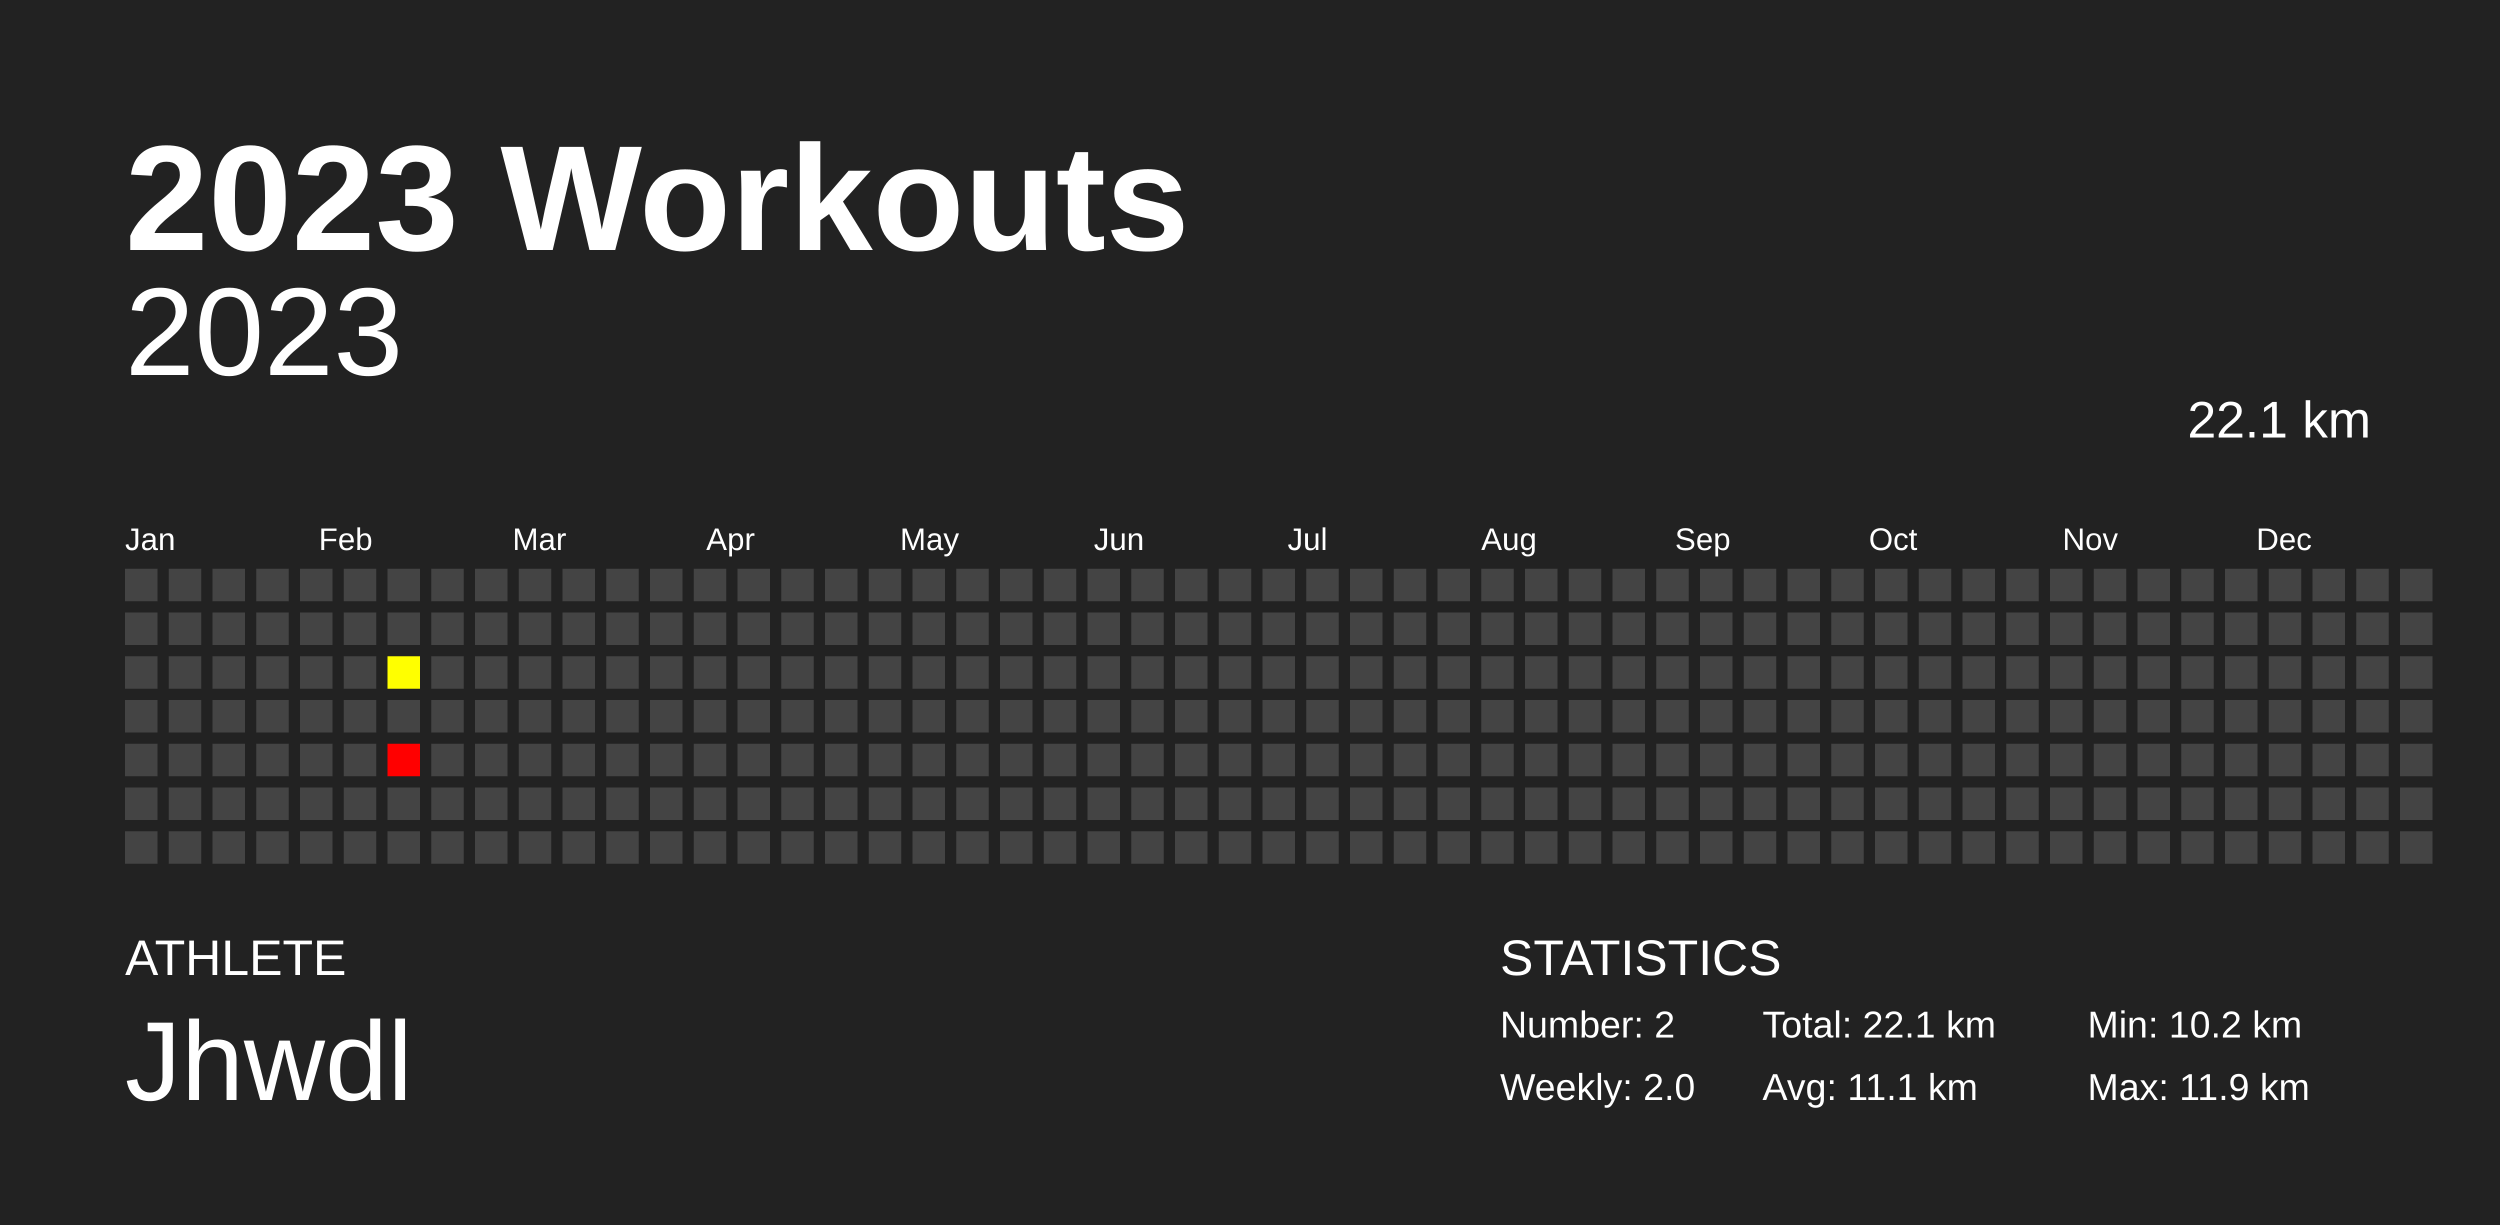
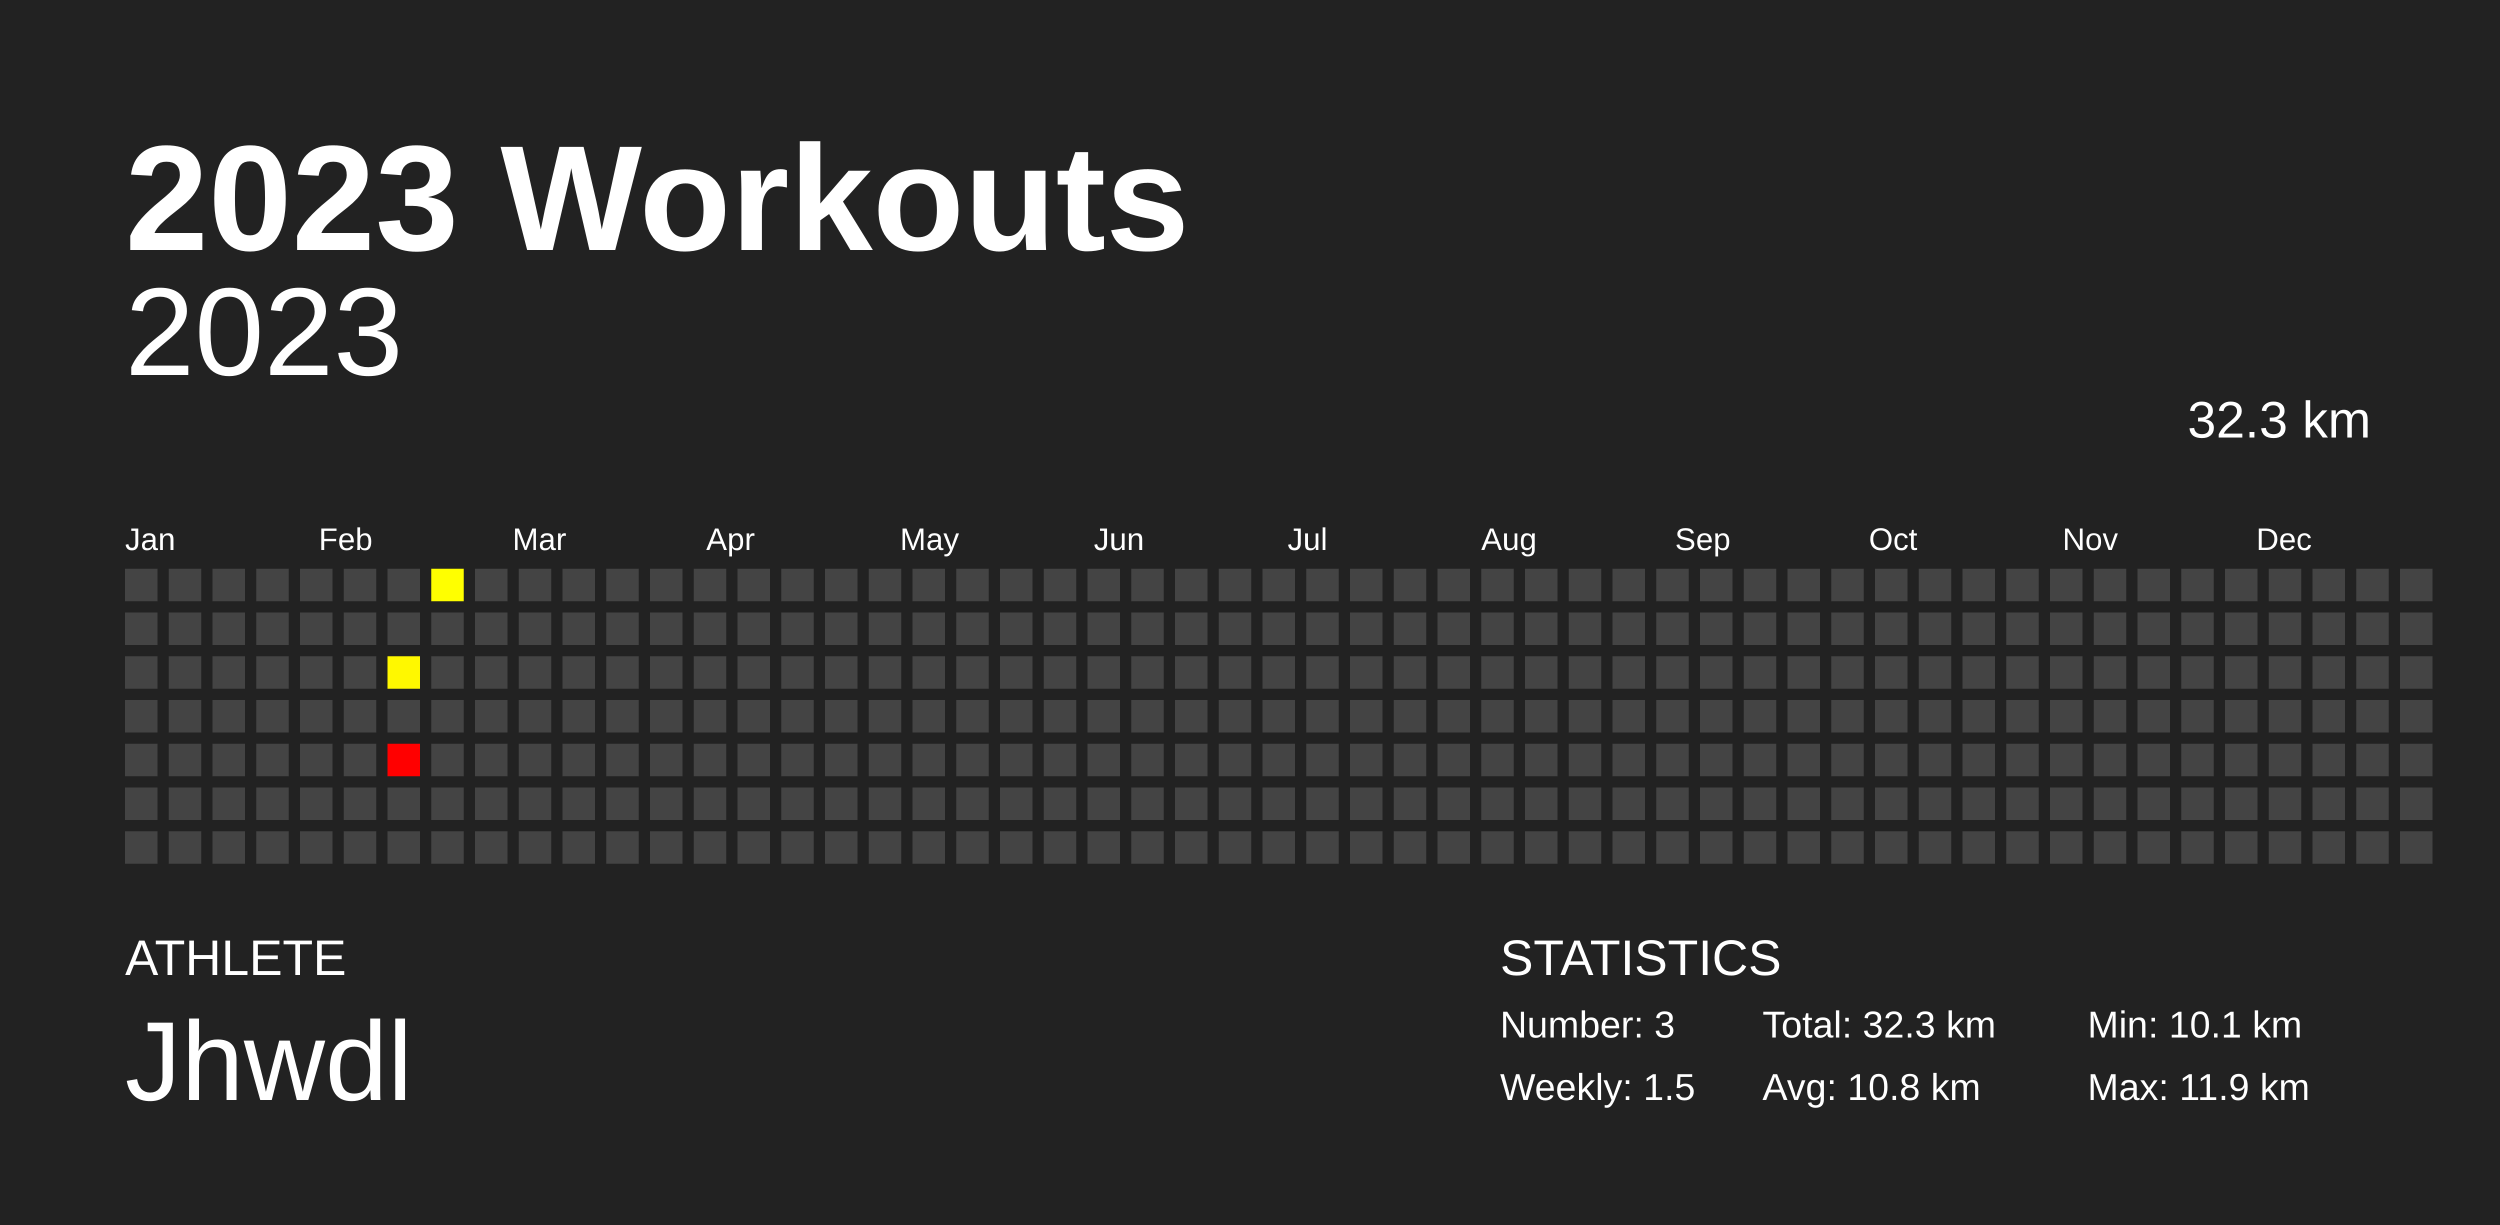
<svg xmlns="http://www.w3.org/2000/svg" baseProfile="full" height="98mm" version="1.1" viewBox="0,0,200,98" width="200mm">
  <defs />
  <rect fill="#222222" height="98" width="200" x="0" y="0" />
  <text fill="#FFFFFF" style="font-size:12px; font-family:Arial; font-weight:bold;" x="10" y="20">2023 Workouts</text>
  <text fill="#FFFFFF" style="font-size:4px; font-family:Arial" x="10" y="78">ATHLETE</text>
  <text fill="#FFFFFF" style="font-size:9px; font-family:Arial" x="10" y="88">Jhwdl</text>
  <text fill="#FFFFFF" style="font-size:4px; font-family:Arial" x="120" y="78">STATISTICS</text>
-   <text fill="#FFFFFF" style="font-size:3px; font-family:Arial" x="120" y="83">Number: 2</text>
-   <text fill="#FFFFFF" style="font-size:3px; font-family:Arial" x="120" y="88">Weekly: 2.0</text>
-   <text fill="#FFFFFF" style="font-size:3px; font-family:Arial" x="141" y="83">Total: 22.1 km</text>
-   <text fill="#FFFFFF" style="font-size:3px; font-family:Arial" x="141" y="88">Avg: 11.1 km</text>
-   <text fill="#FFFFFF" style="font-size:3px; font-family:Arial" x="167" y="83">Min: 10.2 km</text>
+   <text fill="#FFFFFF" style="font-size:3px; font-family:Arial" x="120" y="83">Number: 3</text>
+   <text fill="#FFFFFF" style="font-size:3px; font-family:Arial" x="120" y="88">Weekly: 1.5</text>
+   <text fill="#FFFFFF" style="font-size:3px; font-family:Arial" x="141" y="83">Total: 32.3 km</text>
+   <text fill="#FFFFFF" style="font-size:3px; font-family:Arial" x="141" y="88">Avg: 10.8 km</text>
+   <text fill="#FFFFFF" style="font-size:3px; font-family:Arial" x="167" y="83">Min: 10.1 km</text>
  <text fill="#FFFFFF" style="font-size:3px; font-family:Arial" x="167" y="88">Max: 11.9 km</text>
  <text alignment-baseline="hanging" fill="#FFFFFF" style="font-size:10.0px; font-family:Arial;" x="10" y="30">2023</text>
-   <text alignment-baseline="hanging" fill="#FFFFFF" style="font-size:4.125px; font-family:Arial;" x="175" y="35">22.1 km</text>
+   <text alignment-baseline="hanging" fill="#FFFFFF" style="font-size:4.125px; font-family:Arial;" x="175" y="35">32.3 km</text>
  <text fill="#FFFFFF" style="font-size:2.5px; font-family:Arial" x="10.0" y="44">Jan</text>
  <text fill="#FFFFFF" style="font-size:2.5px; font-family:Arial" x="25.5" y="44">Feb</text>
  <text fill="#FFFFFF" style="font-size:2.5px; font-family:Arial" x="41.0" y="44">Mar</text>
  <text fill="#FFFFFF" style="font-size:2.5px; font-family:Arial" x="56.5" y="44">Apr</text>
  <text fill="#FFFFFF" style="font-size:2.5px; font-family:Arial" x="72.0" y="44">May</text>
  <text fill="#FFFFFF" style="font-size:2.5px; font-family:Arial" x="87.5" y="44">Jun</text>
  <text fill="#FFFFFF" style="font-size:2.5px; font-family:Arial" x="103.0" y="44">Jul</text>
  <text fill="#FFFFFF" style="font-size:2.5px; font-family:Arial" x="118.5" y="44">Aug</text>
  <text fill="#FFFFFF" style="font-size:2.5px; font-family:Arial" x="134.0" y="44">Sep</text>
  <text fill="#FFFFFF" style="font-size:2.5px; font-family:Arial" x="149.5" y="44">Oct</text>
  <text fill="#FFFFFF" style="font-size:2.5px; font-family:Arial" x="165.0" y="44">Nov</text>
  <text fill="#FFFFFF" style="font-size:2.5px; font-family:Arial" x="180.5" y="44">Dec</text>
  <rect fill="#444444" height="2.6" width="2.6" x="10.0" y="45.5" />
  <rect fill="#444444" height="2.6" width="2.6" x="10.0" y="49.0" />
  <rect fill="#444444" height="2.6" width="2.6" x="10.0" y="52.5" />
  <rect fill="#444444" height="2.6" width="2.6" x="10.0" y="56.0" />
  <rect fill="#444444" height="2.6" width="2.6" x="10.0" y="59.5" />
  <rect fill="#444444" height="2.6" width="2.6" x="10.0" y="63.0" />
  <rect fill="#444444" height="2.6" width="2.6" x="10.0" y="66.5" />
  <rect fill="#444444" height="2.6" width="2.6" x="13.5" y="45.5" />
  <rect fill="#444444" height="2.6" width="2.6" x="13.5" y="49.0" />
  <rect fill="#444444" height="2.6" width="2.6" x="13.5" y="52.5" />
  <rect fill="#444444" height="2.6" width="2.6" x="13.5" y="56.0" />
  <rect fill="#444444" height="2.6" width="2.6" x="13.5" y="59.5" />
  <rect fill="#444444" height="2.6" width="2.6" x="13.5" y="63.0" />
  <rect fill="#444444" height="2.6" width="2.6" x="13.5" y="66.5" />
  <rect fill="#444444" height="2.6" width="2.6" x="17.0" y="45.5" />
  <rect fill="#444444" height="2.6" width="2.6" x="17.0" y="49.0" />
  <rect fill="#444444" height="2.6" width="2.6" x="17.0" y="52.5" />
  <rect fill="#444444" height="2.6" width="2.6" x="17.0" y="56.0" />
  <rect fill="#444444" height="2.6" width="2.6" x="17.0" y="59.5" />
  <rect fill="#444444" height="2.6" width="2.6" x="17.0" y="63.0" />
  <rect fill="#444444" height="2.6" width="2.6" x="17.0" y="66.5" />
  <rect fill="#444444" height="2.6" width="2.6" x="20.5" y="45.5" />
  <rect fill="#444444" height="2.6" width="2.6" x="20.5" y="49.0" />
  <rect fill="#444444" height="2.6" width="2.6" x="20.5" y="52.5" />
  <rect fill="#444444" height="2.6" width="2.6" x="20.5" y="56.0" />
  <rect fill="#444444" height="2.6" width="2.6" x="20.5" y="59.5" />
  <rect fill="#444444" height="2.6" width="2.6" x="20.5" y="63.0" />
  <rect fill="#444444" height="2.6" width="2.6" x="20.5" y="66.5" />
  <rect fill="#444444" height="2.6" width="2.6" x="24.0" y="45.5" />
  <rect fill="#444444" height="2.6" width="2.6" x="24.0" y="49.0" />
  <rect fill="#444444" height="2.6" width="2.6" x="24.0" y="52.5" />
  <rect fill="#444444" height="2.6" width="2.6" x="24.0" y="56.0" />
  <rect fill="#444444" height="2.6" width="2.6" x="24.0" y="59.5" />
  <rect fill="#444444" height="2.6" width="2.6" x="24.0" y="63.0" />
  <rect fill="#444444" height="2.6" width="2.6" x="24.0" y="66.5" />
  <rect fill="#444444" height="2.6" width="2.6" x="27.5" y="45.5" />
  <rect fill="#444444" height="2.6" width="2.6" x="27.5" y="49.0" />
  <rect fill="#444444" height="2.6" width="2.6" x="27.5" y="52.5" />
  <rect fill="#444444" height="2.6" width="2.6" x="27.5" y="56.0" />
  <rect fill="#444444" height="2.6" width="2.6" x="27.5" y="59.5" />
  <rect fill="#444444" height="2.6" width="2.6" x="27.5" y="63.0" />
  <rect fill="#444444" height="2.6" width="2.6" x="27.5" y="66.5" />
  <rect fill="#444444" height="2.6" width="2.6" x="31.0" y="45.5" />
  <rect fill="#444444" height="2.6" width="2.6" x="31.0" y="49.0" />
-   <rect fill="#ffff00" height="2.6" width="2.6" x="31.0" y="52.5" />
+   <rect fill="#fff800" height="2.6" width="2.6" x="31.0" y="52.5" />
  <rect fill="#444444" height="2.6" width="2.6" x="31.0" y="56.0" />
  <rect fill="#ff0000" height="2.6" width="2.6" x="31.0" y="59.5" />
  <rect fill="#444444" height="2.6" width="2.6" x="31.0" y="63.0" />
  <rect fill="#444444" height="2.6" width="2.6" x="31.0" y="66.5" />
-   <rect fill="#444444" height="2.6" width="2.6" x="34.5" y="45.5" />
+   <rect fill="#ffff00" height="2.6" width="2.6" x="34.5" y="45.5" />
  <rect fill="#444444" height="2.6" width="2.6" x="34.5" y="49.0" />
  <rect fill="#444444" height="2.6" width="2.6" x="34.5" y="52.5" />
  <rect fill="#444444" height="2.6" width="2.6" x="34.5" y="56.0" />
  <rect fill="#444444" height="2.6" width="2.6" x="34.5" y="59.5" />
  <rect fill="#444444" height="2.6" width="2.6" x="34.5" y="63.0" />
  <rect fill="#444444" height="2.6" width="2.6" x="34.5" y="66.5" />
  <rect fill="#444444" height="2.6" width="2.6" x="38.0" y="45.5" />
  <rect fill="#444444" height="2.6" width="2.6" x="38.0" y="49.0" />
  <rect fill="#444444" height="2.6" width="2.6" x="38.0" y="52.5" />
  <rect fill="#444444" height="2.6" width="2.6" x="38.0" y="56.0" />
  <rect fill="#444444" height="2.6" width="2.6" x="38.0" y="59.5" />
  <rect fill="#444444" height="2.6" width="2.6" x="38.0" y="63.0" />
  <rect fill="#444444" height="2.6" width="2.6" x="38.0" y="66.5" />
  <rect fill="#444444" height="2.6" width="2.6" x="41.5" y="45.5" />
  <rect fill="#444444" height="2.6" width="2.6" x="41.5" y="49.0" />
  <rect fill="#444444" height="2.6" width="2.6" x="41.5" y="52.5" />
  <rect fill="#444444" height="2.6" width="2.6" x="41.5" y="56.0" />
  <rect fill="#444444" height="2.6" width="2.6" x="41.5" y="59.5" />
  <rect fill="#444444" height="2.6" width="2.6" x="41.5" y="63.0" />
  <rect fill="#444444" height="2.6" width="2.6" x="41.5" y="66.5" />
  <rect fill="#444444" height="2.6" width="2.6" x="45.0" y="45.5" />
  <rect fill="#444444" height="2.6" width="2.6" x="45.0" y="49.0" />
  <rect fill="#444444" height="2.6" width="2.6" x="45.0" y="52.5" />
  <rect fill="#444444" height="2.6" width="2.6" x="45.0" y="56.0" />
  <rect fill="#444444" height="2.6" width="2.6" x="45.0" y="59.5" />
  <rect fill="#444444" height="2.6" width="2.6" x="45.0" y="63.0" />
  <rect fill="#444444" height="2.6" width="2.6" x="45.0" y="66.5" />
  <rect fill="#444444" height="2.6" width="2.6" x="48.5" y="45.5" />
  <rect fill="#444444" height="2.6" width="2.6" x="48.5" y="49.0" />
  <rect fill="#444444" height="2.6" width="2.6" x="48.5" y="52.5" />
  <rect fill="#444444" height="2.6" width="2.6" x="48.5" y="56.0" />
  <rect fill="#444444" height="2.6" width="2.6" x="48.5" y="59.5" />
  <rect fill="#444444" height="2.6" width="2.6" x="48.5" y="63.0" />
  <rect fill="#444444" height="2.6" width="2.6" x="48.5" y="66.5" />
  <rect fill="#444444" height="2.6" width="2.6" x="52.0" y="45.5" />
  <rect fill="#444444" height="2.6" width="2.6" x="52.0" y="49.0" />
  <rect fill="#444444" height="2.6" width="2.6" x="52.0" y="52.5" />
  <rect fill="#444444" height="2.6" width="2.6" x="52.0" y="56.0" />
  <rect fill="#444444" height="2.6" width="2.6" x="52.0" y="59.5" />
  <rect fill="#444444" height="2.6" width="2.6" x="52.0" y="63.0" />
  <rect fill="#444444" height="2.6" width="2.6" x="52.0" y="66.5" />
  <rect fill="#444444" height="2.6" width="2.6" x="55.5" y="45.5" />
  <rect fill="#444444" height="2.6" width="2.6" x="55.5" y="49.0" />
  <rect fill="#444444" height="2.6" width="2.6" x="55.5" y="52.5" />
  <rect fill="#444444" height="2.6" width="2.6" x="55.5" y="56.0" />
  <rect fill="#444444" height="2.6" width="2.6" x="55.5" y="59.5" />
  <rect fill="#444444" height="2.6" width="2.6" x="55.5" y="63.0" />
  <rect fill="#444444" height="2.6" width="2.6" x="55.5" y="66.5" />
  <rect fill="#444444" height="2.6" width="2.6" x="59.0" y="45.5" />
  <rect fill="#444444" height="2.6" width="2.6" x="59.0" y="49.0" />
  <rect fill="#444444" height="2.6" width="2.6" x="59.0" y="52.5" />
  <rect fill="#444444" height="2.6" width="2.6" x="59.0" y="56.0" />
  <rect fill="#444444" height="2.6" width="2.6" x="59.0" y="59.5" />
  <rect fill="#444444" height="2.6" width="2.6" x="59.0" y="63.0" />
  <rect fill="#444444" height="2.6" width="2.6" x="59.0" y="66.5" />
  <rect fill="#444444" height="2.6" width="2.6" x="62.5" y="45.5" />
  <rect fill="#444444" height="2.6" width="2.6" x="62.5" y="49.0" />
  <rect fill="#444444" height="2.6" width="2.6" x="62.5" y="52.5" />
  <rect fill="#444444" height="2.6" width="2.6" x="62.5" y="56.0" />
  <rect fill="#444444" height="2.6" width="2.6" x="62.5" y="59.5" />
  <rect fill="#444444" height="2.6" width="2.6" x="62.5" y="63.0" />
  <rect fill="#444444" height="2.6" width="2.6" x="62.5" y="66.5" />
  <rect fill="#444444" height="2.6" width="2.6" x="66.0" y="45.5" />
  <rect fill="#444444" height="2.6" width="2.6" x="66.0" y="49.0" />
  <rect fill="#444444" height="2.6" width="2.6" x="66.0" y="52.5" />
  <rect fill="#444444" height="2.6" width="2.6" x="66.0" y="56.0" />
  <rect fill="#444444" height="2.6" width="2.6" x="66.0" y="59.5" />
  <rect fill="#444444" height="2.6" width="2.6" x="66.0" y="63.0" />
  <rect fill="#444444" height="2.6" width="2.6" x="66.0" y="66.5" />
  <rect fill="#444444" height="2.6" width="2.6" x="69.5" y="45.5" />
  <rect fill="#444444" height="2.6" width="2.6" x="69.5" y="49.0" />
  <rect fill="#444444" height="2.6" width="2.6" x="69.5" y="52.5" />
  <rect fill="#444444" height="2.6" width="2.6" x="69.5" y="56.0" />
  <rect fill="#444444" height="2.6" width="2.6" x="69.5" y="59.5" />
  <rect fill="#444444" height="2.6" width="2.6" x="69.5" y="63.0" />
  <rect fill="#444444" height="2.6" width="2.6" x="69.5" y="66.5" />
  <rect fill="#444444" height="2.6" width="2.6" x="73.0" y="45.5" />
  <rect fill="#444444" height="2.6" width="2.6" x="73.0" y="49.0" />
  <rect fill="#444444" height="2.6" width="2.6" x="73.0" y="52.5" />
  <rect fill="#444444" height="2.6" width="2.6" x="73.0" y="56.0" />
  <rect fill="#444444" height="2.6" width="2.6" x="73.0" y="59.5" />
  <rect fill="#444444" height="2.6" width="2.6" x="73.0" y="63.0" />
  <rect fill="#444444" height="2.6" width="2.6" x="73.0" y="66.5" />
  <rect fill="#444444" height="2.6" width="2.6" x="76.5" y="45.5" />
  <rect fill="#444444" height="2.6" width="2.6" x="76.5" y="49.0" />
  <rect fill="#444444" height="2.6" width="2.6" x="76.5" y="52.5" />
  <rect fill="#444444" height="2.6" width="2.6" x="76.5" y="56.0" />
  <rect fill="#444444" height="2.6" width="2.6" x="76.5" y="59.5" />
  <rect fill="#444444" height="2.6" width="2.6" x="76.5" y="63.0" />
  <rect fill="#444444" height="2.6" width="2.6" x="76.5" y="66.5" />
  <rect fill="#444444" height="2.6" width="2.6" x="80.0" y="45.5" />
  <rect fill="#444444" height="2.6" width="2.6" x="80.0" y="49.0" />
  <rect fill="#444444" height="2.6" width="2.6" x="80.0" y="52.5" />
  <rect fill="#444444" height="2.6" width="2.6" x="80.0" y="56.0" />
  <rect fill="#444444" height="2.6" width="2.6" x="80.0" y="59.5" />
  <rect fill="#444444" height="2.6" width="2.6" x="80.0" y="63.0" />
  <rect fill="#444444" height="2.6" width="2.6" x="80.0" y="66.5" />
  <rect fill="#444444" height="2.6" width="2.6" x="83.5" y="45.5" />
  <rect fill="#444444" height="2.6" width="2.6" x="83.5" y="49.0" />
  <rect fill="#444444" height="2.6" width="2.6" x="83.5" y="52.5" />
  <rect fill="#444444" height="2.6" width="2.6" x="83.5" y="56.0" />
  <rect fill="#444444" height="2.6" width="2.6" x="83.5" y="59.5" />
  <rect fill="#444444" height="2.6" width="2.6" x="83.5" y="63.0" />
  <rect fill="#444444" height="2.6" width="2.6" x="83.5" y="66.5" />
  <rect fill="#444444" height="2.6" width="2.6" x="87.0" y="45.5" />
  <rect fill="#444444" height="2.6" width="2.6" x="87.0" y="49.0" />
  <rect fill="#444444" height="2.6" width="2.6" x="87.0" y="52.5" />
  <rect fill="#444444" height="2.6" width="2.6" x="87.0" y="56.0" />
  <rect fill="#444444" height="2.6" width="2.6" x="87.0" y="59.5" />
  <rect fill="#444444" height="2.6" width="2.6" x="87.0" y="63.0" />
  <rect fill="#444444" height="2.6" width="2.6" x="87.0" y="66.5" />
  <rect fill="#444444" height="2.6" width="2.6" x="90.5" y="45.5" />
  <rect fill="#444444" height="2.6" width="2.6" x="90.5" y="49.0" />
  <rect fill="#444444" height="2.6" width="2.6" x="90.5" y="52.5" />
  <rect fill="#444444" height="2.6" width="2.6" x="90.5" y="56.0" />
  <rect fill="#444444" height="2.6" width="2.6" x="90.5" y="59.5" />
  <rect fill="#444444" height="2.6" width="2.6" x="90.5" y="63.0" />
  <rect fill="#444444" height="2.6" width="2.6" x="90.5" y="66.5" />
  <rect fill="#444444" height="2.6" width="2.6" x="94.0" y="45.5" />
  <rect fill="#444444" height="2.6" width="2.6" x="94.0" y="49.0" />
  <rect fill="#444444" height="2.6" width="2.6" x="94.0" y="52.5" />
  <rect fill="#444444" height="2.6" width="2.6" x="94.0" y="56.0" />
  <rect fill="#444444" height="2.6" width="2.6" x="94.0" y="59.5" />
  <rect fill="#444444" height="2.6" width="2.6" x="94.0" y="63.0" />
  <rect fill="#444444" height="2.6" width="2.6" x="94.0" y="66.5" />
  <rect fill="#444444" height="2.6" width="2.6" x="97.5" y="45.5" />
  <rect fill="#444444" height="2.6" width="2.6" x="97.5" y="49.0" />
  <rect fill="#444444" height="2.6" width="2.6" x="97.5" y="52.5" />
  <rect fill="#444444" height="2.6" width="2.6" x="97.5" y="56.0" />
  <rect fill="#444444" height="2.6" width="2.6" x="97.5" y="59.5" />
  <rect fill="#444444" height="2.6" width="2.6" x="97.5" y="63.0" />
  <rect fill="#444444" height="2.6" width="2.6" x="97.5" y="66.5" />
  <rect fill="#444444" height="2.6" width="2.6" x="101.0" y="45.5" />
  <rect fill="#444444" height="2.6" width="2.6" x="101.0" y="49.0" />
  <rect fill="#444444" height="2.6" width="2.6" x="101.0" y="52.5" />
  <rect fill="#444444" height="2.6" width="2.6" x="101.0" y="56.0" />
  <rect fill="#444444" height="2.6" width="2.6" x="101.0" y="59.5" />
  <rect fill="#444444" height="2.6" width="2.6" x="101.0" y="63.0" />
  <rect fill="#444444" height="2.6" width="2.6" x="101.0" y="66.5" />
  <rect fill="#444444" height="2.6" width="2.6" x="104.5" y="45.5" />
  <rect fill="#444444" height="2.6" width="2.6" x="104.5" y="49.0" />
  <rect fill="#444444" height="2.6" width="2.6" x="104.5" y="52.5" />
  <rect fill="#444444" height="2.6" width="2.6" x="104.5" y="56.0" />
  <rect fill="#444444" height="2.6" width="2.6" x="104.5" y="59.5" />
  <rect fill="#444444" height="2.6" width="2.6" x="104.5" y="63.0" />
  <rect fill="#444444" height="2.6" width="2.6" x="104.5" y="66.5" />
  <rect fill="#444444" height="2.6" width="2.6" x="108.0" y="45.5" />
  <rect fill="#444444" height="2.6" width="2.6" x="108.0" y="49.0" />
  <rect fill="#444444" height="2.6" width="2.6" x="108.0" y="52.5" />
  <rect fill="#444444" height="2.6" width="2.6" x="108.0" y="56.0" />
  <rect fill="#444444" height="2.6" width="2.6" x="108.0" y="59.5" />
  <rect fill="#444444" height="2.6" width="2.6" x="108.0" y="63.0" />
  <rect fill="#444444" height="2.6" width="2.6" x="108.0" y="66.5" />
  <rect fill="#444444" height="2.6" width="2.6" x="111.5" y="45.5" />
  <rect fill="#444444" height="2.6" width="2.6" x="111.5" y="49.0" />
  <rect fill="#444444" height="2.6" width="2.6" x="111.5" y="52.5" />
  <rect fill="#444444" height="2.6" width="2.6" x="111.5" y="56.0" />
  <rect fill="#444444" height="2.6" width="2.6" x="111.5" y="59.5" />
  <rect fill="#444444" height="2.6" width="2.6" x="111.5" y="63.0" />
  <rect fill="#444444" height="2.6" width="2.6" x="111.5" y="66.5" />
  <rect fill="#444444" height="2.6" width="2.6" x="115.0" y="45.5" />
  <rect fill="#444444" height="2.6" width="2.6" x="115.0" y="49.0" />
  <rect fill="#444444" height="2.6" width="2.6" x="115.0" y="52.5" />
  <rect fill="#444444" height="2.6" width="2.6" x="115.0" y="56.0" />
  <rect fill="#444444" height="2.6" width="2.6" x="115.0" y="59.5" />
  <rect fill="#444444" height="2.6" width="2.6" x="115.0" y="63.0" />
  <rect fill="#444444" height="2.6" width="2.6" x="115.0" y="66.5" />
  <rect fill="#444444" height="2.6" width="2.6" x="118.5" y="45.5" />
  <rect fill="#444444" height="2.6" width="2.6" x="118.5" y="49.0" />
  <rect fill="#444444" height="2.6" width="2.6" x="118.5" y="52.5" />
  <rect fill="#444444" height="2.6" width="2.6" x="118.5" y="56.0" />
  <rect fill="#444444" height="2.6" width="2.6" x="118.5" y="59.5" />
  <rect fill="#444444" height="2.6" width="2.6" x="118.5" y="63.0" />
  <rect fill="#444444" height="2.6" width="2.6" x="118.5" y="66.5" />
  <rect fill="#444444" height="2.6" width="2.6" x="122.0" y="45.5" />
  <rect fill="#444444" height="2.6" width="2.6" x="122.0" y="49.0" />
  <rect fill="#444444" height="2.6" width="2.6" x="122.0" y="52.5" />
  <rect fill="#444444" height="2.6" width="2.6" x="122.0" y="56.0" />
  <rect fill="#444444" height="2.6" width="2.6" x="122.0" y="59.5" />
  <rect fill="#444444" height="2.6" width="2.6" x="122.0" y="63.0" />
  <rect fill="#444444" height="2.6" width="2.6" x="122.0" y="66.5" />
  <rect fill="#444444" height="2.6" width="2.6" x="125.5" y="45.5" />
  <rect fill="#444444" height="2.6" width="2.6" x="125.5" y="49.0" />
  <rect fill="#444444" height="2.6" width="2.6" x="125.5" y="52.5" />
  <rect fill="#444444" height="2.6" width="2.6" x="125.5" y="56.0" />
  <rect fill="#444444" height="2.6" width="2.6" x="125.5" y="59.5" />
  <rect fill="#444444" height="2.6" width="2.6" x="125.5" y="63.0" />
  <rect fill="#444444" height="2.6" width="2.6" x="125.5" y="66.5" />
  <rect fill="#444444" height="2.6" width="2.6" x="129.0" y="45.5" />
  <rect fill="#444444" height="2.6" width="2.6" x="129.0" y="49.0" />
  <rect fill="#444444" height="2.6" width="2.6" x="129.0" y="52.5" />
  <rect fill="#444444" height="2.6" width="2.6" x="129.0" y="56.0" />
  <rect fill="#444444" height="2.6" width="2.6" x="129.0" y="59.5" />
  <rect fill="#444444" height="2.6" width="2.6" x="129.0" y="63.0" />
  <rect fill="#444444" height="2.6" width="2.6" x="129.0" y="66.5" />
  <rect fill="#444444" height="2.6" width="2.6" x="132.5" y="45.5" />
  <rect fill="#444444" height="2.6" width="2.6" x="132.5" y="49.0" />
  <rect fill="#444444" height="2.6" width="2.6" x="132.5" y="52.5" />
  <rect fill="#444444" height="2.6" width="2.6" x="132.5" y="56.0" />
  <rect fill="#444444" height="2.6" width="2.6" x="132.5" y="59.5" />
  <rect fill="#444444" height="2.6" width="2.6" x="132.5" y="63.0" />
  <rect fill="#444444" height="2.6" width="2.6" x="132.5" y="66.5" />
  <rect fill="#444444" height="2.6" width="2.6" x="136.0" y="45.5" />
  <rect fill="#444444" height="2.6" width="2.6" x="136.0" y="49.0" />
  <rect fill="#444444" height="2.6" width="2.6" x="136.0" y="52.5" />
  <rect fill="#444444" height="2.6" width="2.6" x="136.0" y="56.0" />
  <rect fill="#444444" height="2.6" width="2.6" x="136.0" y="59.5" />
  <rect fill="#444444" height="2.6" width="2.6" x="136.0" y="63.0" />
  <rect fill="#444444" height="2.6" width="2.6" x="136.0" y="66.5" />
  <rect fill="#444444" height="2.6" width="2.6" x="139.5" y="45.5" />
  <rect fill="#444444" height="2.6" width="2.6" x="139.5" y="49.0" />
  <rect fill="#444444" height="2.6" width="2.6" x="139.5" y="52.5" />
  <rect fill="#444444" height="2.6" width="2.6" x="139.5" y="56.0" />
  <rect fill="#444444" height="2.6" width="2.6" x="139.5" y="59.5" />
  <rect fill="#444444" height="2.6" width="2.6" x="139.5" y="63.0" />
  <rect fill="#444444" height="2.6" width="2.6" x="139.5" y="66.5" />
  <rect fill="#444444" height="2.6" width="2.6" x="143.0" y="45.5" />
  <rect fill="#444444" height="2.6" width="2.6" x="143.0" y="49.0" />
  <rect fill="#444444" height="2.6" width="2.6" x="143.0" y="52.5" />
  <rect fill="#444444" height="2.6" width="2.6" x="143.0" y="56.0" />
  <rect fill="#444444" height="2.6" width="2.6" x="143.0" y="59.5" />
  <rect fill="#444444" height="2.6" width="2.6" x="143.0" y="63.0" />
  <rect fill="#444444" height="2.6" width="2.6" x="143.0" y="66.5" />
  <rect fill="#444444" height="2.6" width="2.6" x="146.5" y="45.5" />
  <rect fill="#444444" height="2.6" width="2.6" x="146.5" y="49.0" />
  <rect fill="#444444" height="2.6" width="2.6" x="146.5" y="52.5" />
  <rect fill="#444444" height="2.6" width="2.6" x="146.5" y="56.0" />
  <rect fill="#444444" height="2.6" width="2.6" x="146.5" y="59.5" />
  <rect fill="#444444" height="2.6" width="2.6" x="146.5" y="63.0" />
  <rect fill="#444444" height="2.6" width="2.6" x="146.5" y="66.5" />
  <rect fill="#444444" height="2.6" width="2.6" x="150.0" y="45.5" />
  <rect fill="#444444" height="2.6" width="2.6" x="150.0" y="49.0" />
  <rect fill="#444444" height="2.6" width="2.6" x="150.0" y="52.5" />
  <rect fill="#444444" height="2.6" width="2.6" x="150.0" y="56.0" />
  <rect fill="#444444" height="2.6" width="2.6" x="150.0" y="59.5" />
  <rect fill="#444444" height="2.6" width="2.6" x="150.0" y="63.0" />
  <rect fill="#444444" height="2.6" width="2.6" x="150.0" y="66.5" />
  <rect fill="#444444" height="2.6" width="2.6" x="153.5" y="45.5" />
  <rect fill="#444444" height="2.6" width="2.6" x="153.5" y="49.0" />
  <rect fill="#444444" height="2.6" width="2.6" x="153.5" y="52.5" />
  <rect fill="#444444" height="2.6" width="2.6" x="153.5" y="56.0" />
  <rect fill="#444444" height="2.6" width="2.6" x="153.5" y="59.5" />
  <rect fill="#444444" height="2.6" width="2.6" x="153.5" y="63.0" />
  <rect fill="#444444" height="2.6" width="2.6" x="153.5" y="66.5" />
  <rect fill="#444444" height="2.6" width="2.6" x="157.0" y="45.5" />
  <rect fill="#444444" height="2.6" width="2.6" x="157.0" y="49.0" />
  <rect fill="#444444" height="2.6" width="2.6" x="157.0" y="52.5" />
  <rect fill="#444444" height="2.6" width="2.6" x="157.0" y="56.0" />
  <rect fill="#444444" height="2.6" width="2.6" x="157.0" y="59.5" />
  <rect fill="#444444" height="2.6" width="2.6" x="157.0" y="63.0" />
  <rect fill="#444444" height="2.6" width="2.6" x="157.0" y="66.5" />
  <rect fill="#444444" height="2.6" width="2.6" x="160.5" y="45.5" />
  <rect fill="#444444" height="2.6" width="2.6" x="160.5" y="49.0" />
  <rect fill="#444444" height="2.6" width="2.6" x="160.5" y="52.5" />
  <rect fill="#444444" height="2.6" width="2.6" x="160.5" y="56.0" />
  <rect fill="#444444" height="2.6" width="2.6" x="160.5" y="59.5" />
  <rect fill="#444444" height="2.6" width="2.6" x="160.5" y="63.0" />
  <rect fill="#444444" height="2.6" width="2.6" x="160.5" y="66.5" />
  <rect fill="#444444" height="2.6" width="2.6" x="164.0" y="45.5" />
  <rect fill="#444444" height="2.6" width="2.6" x="164.0" y="49.0" />
  <rect fill="#444444" height="2.6" width="2.6" x="164.0" y="52.5" />
  <rect fill="#444444" height="2.6" width="2.6" x="164.0" y="56.0" />
  <rect fill="#444444" height="2.6" width="2.6" x="164.0" y="59.5" />
  <rect fill="#444444" height="2.6" width="2.6" x="164.0" y="63.0" />
  <rect fill="#444444" height="2.6" width="2.6" x="164.0" y="66.5" />
  <rect fill="#444444" height="2.6" width="2.6" x="167.5" y="45.5" />
  <rect fill="#444444" height="2.6" width="2.6" x="167.5" y="49.0" />
  <rect fill="#444444" height="2.6" width="2.6" x="167.5" y="52.5" />
  <rect fill="#444444" height="2.6" width="2.6" x="167.5" y="56.0" />
  <rect fill="#444444" height="2.6" width="2.6" x="167.5" y="59.5" />
  <rect fill="#444444" height="2.6" width="2.6" x="167.5" y="63.0" />
  <rect fill="#444444" height="2.6" width="2.6" x="167.5" y="66.5" />
  <rect fill="#444444" height="2.6" width="2.6" x="171.0" y="45.5" />
  <rect fill="#444444" height="2.6" width="2.6" x="171.0" y="49.0" />
  <rect fill="#444444" height="2.6" width="2.6" x="171.0" y="52.5" />
  <rect fill="#444444" height="2.6" width="2.6" x="171.0" y="56.0" />
  <rect fill="#444444" height="2.6" width="2.6" x="171.0" y="59.5" />
  <rect fill="#444444" height="2.6" width="2.6" x="171.0" y="63.0" />
  <rect fill="#444444" height="2.6" width="2.6" x="171.0" y="66.5" />
  <rect fill="#444444" height="2.6" width="2.6" x="174.5" y="45.5" />
  <rect fill="#444444" height="2.6" width="2.6" x="174.5" y="49.0" />
  <rect fill="#444444" height="2.6" width="2.6" x="174.5" y="52.5" />
  <rect fill="#444444" height="2.6" width="2.6" x="174.5" y="56.0" />
  <rect fill="#444444" height="2.6" width="2.6" x="174.5" y="59.5" />
  <rect fill="#444444" height="2.6" width="2.6" x="174.5" y="63.0" />
  <rect fill="#444444" height="2.6" width="2.6" x="174.5" y="66.5" />
  <rect fill="#444444" height="2.6" width="2.6" x="178.0" y="45.5" />
  <rect fill="#444444" height="2.6" width="2.6" x="178.0" y="49.0" />
  <rect fill="#444444" height="2.6" width="2.6" x="178.0" y="52.5" />
  <rect fill="#444444" height="2.6" width="2.6" x="178.0" y="56.0" />
  <rect fill="#444444" height="2.6" width="2.6" x="178.0" y="59.5" />
  <rect fill="#444444" height="2.6" width="2.6" x="178.0" y="63.0" />
  <rect fill="#444444" height="2.6" width="2.6" x="178.0" y="66.5" />
  <rect fill="#444444" height="2.6" width="2.6" x="181.5" y="45.5" />
  <rect fill="#444444" height="2.6" width="2.6" x="181.5" y="49.0" />
  <rect fill="#444444" height="2.6" width="2.6" x="181.5" y="52.5" />
  <rect fill="#444444" height="2.6" width="2.6" x="181.5" y="56.0" />
  <rect fill="#444444" height="2.6" width="2.6" x="181.5" y="59.5" />
  <rect fill="#444444" height="2.6" width="2.6" x="181.5" y="63.0" />
  <rect fill="#444444" height="2.6" width="2.6" x="181.5" y="66.5" />
  <rect fill="#444444" height="2.6" width="2.6" x="185.0" y="45.5" />
  <rect fill="#444444" height="2.6" width="2.6" x="185.0" y="49.0" />
  <rect fill="#444444" height="2.6" width="2.6" x="185.0" y="52.5" />
  <rect fill="#444444" height="2.6" width="2.6" x="185.0" y="56.0" />
  <rect fill="#444444" height="2.6" width="2.6" x="185.0" y="59.5" />
  <rect fill="#444444" height="2.6" width="2.6" x="185.0" y="63.0" />
  <rect fill="#444444" height="2.6" width="2.6" x="185.0" y="66.5" />
  <rect fill="#444444" height="2.6" width="2.6" x="188.5" y="45.5" />
  <rect fill="#444444" height="2.6" width="2.6" x="188.5" y="49.0" />
  <rect fill="#444444" height="2.6" width="2.6" x="188.5" y="52.5" />
  <rect fill="#444444" height="2.6" width="2.6" x="188.5" y="56.0" />
  <rect fill="#444444" height="2.6" width="2.6" x="188.5" y="59.5" />
  <rect fill="#444444" height="2.6" width="2.6" x="188.5" y="63.0" />
  <rect fill="#444444" height="2.6" width="2.6" x="188.5" y="66.5" />
  <rect fill="#444444" height="2.6" width="2.6" x="192.0" y="45.5" />
  <rect fill="#444444" height="2.6" width="2.6" x="192.0" y="49.0" />
  <rect fill="#444444" height="2.6" width="2.6" x="192.0" y="52.5" />
  <rect fill="#444444" height="2.6" width="2.6" x="192.0" y="56.0" />
  <rect fill="#444444" height="2.6" width="2.6" x="192.0" y="59.5" />
  <rect fill="#444444" height="2.6" width="2.6" x="192.0" y="63.0" />
  <rect fill="#444444" height="2.6" width="2.6" x="192.0" y="66.5" />
</svg>
